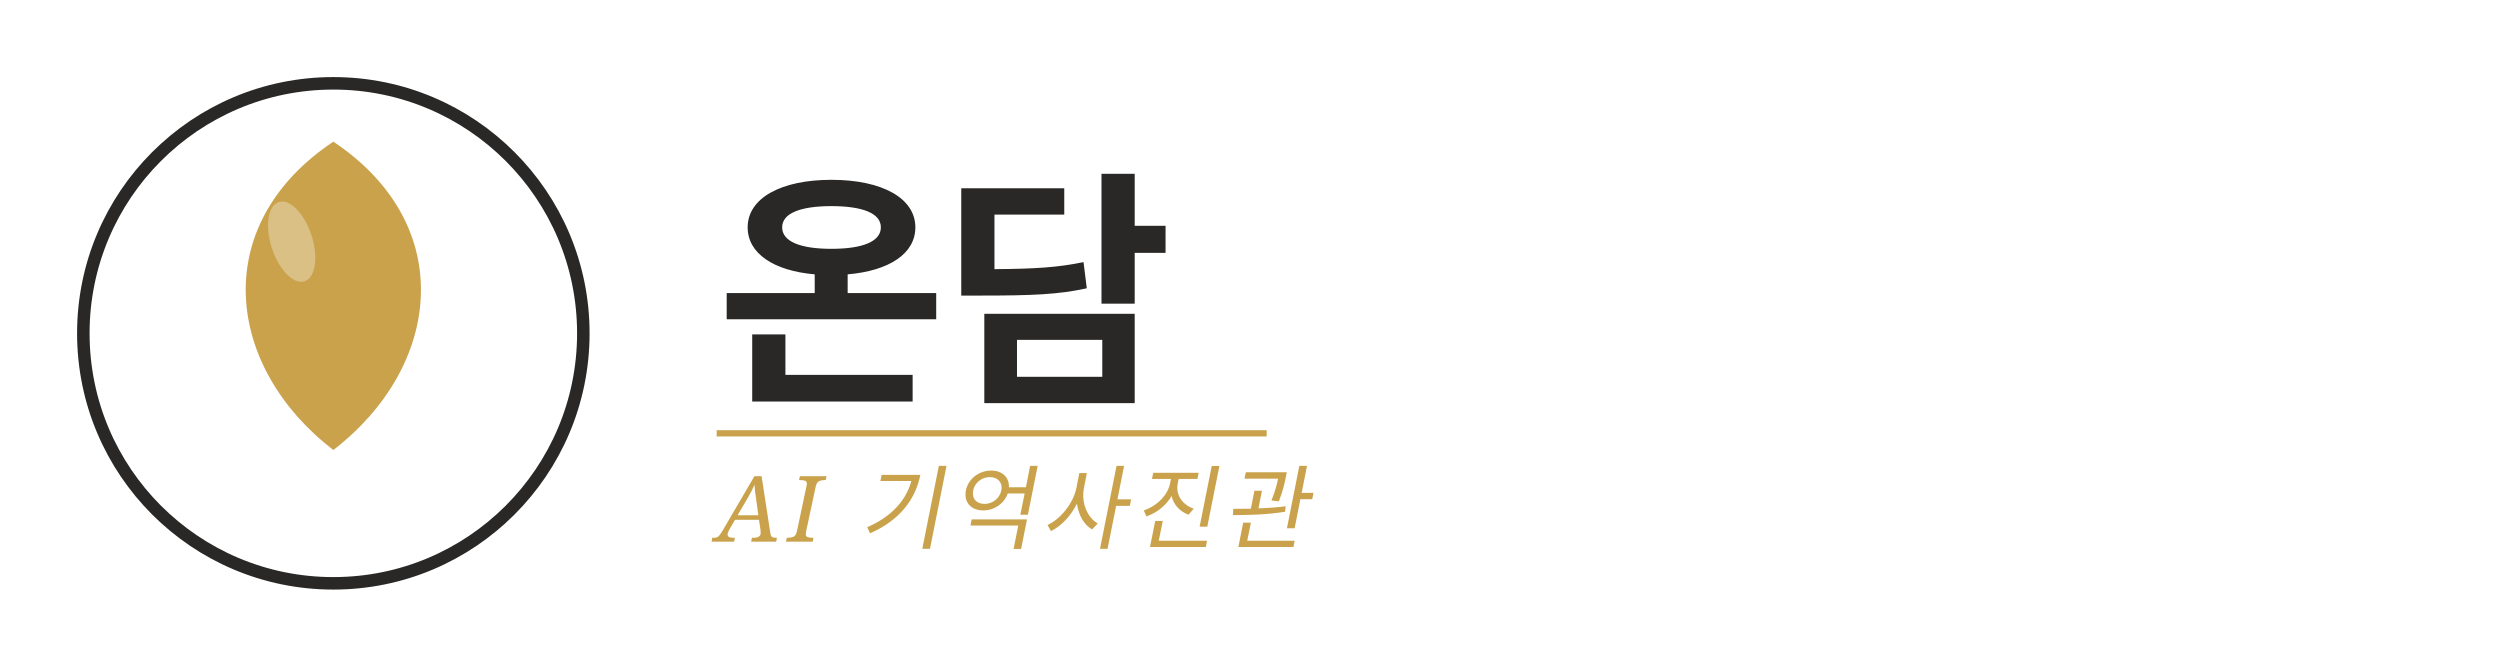
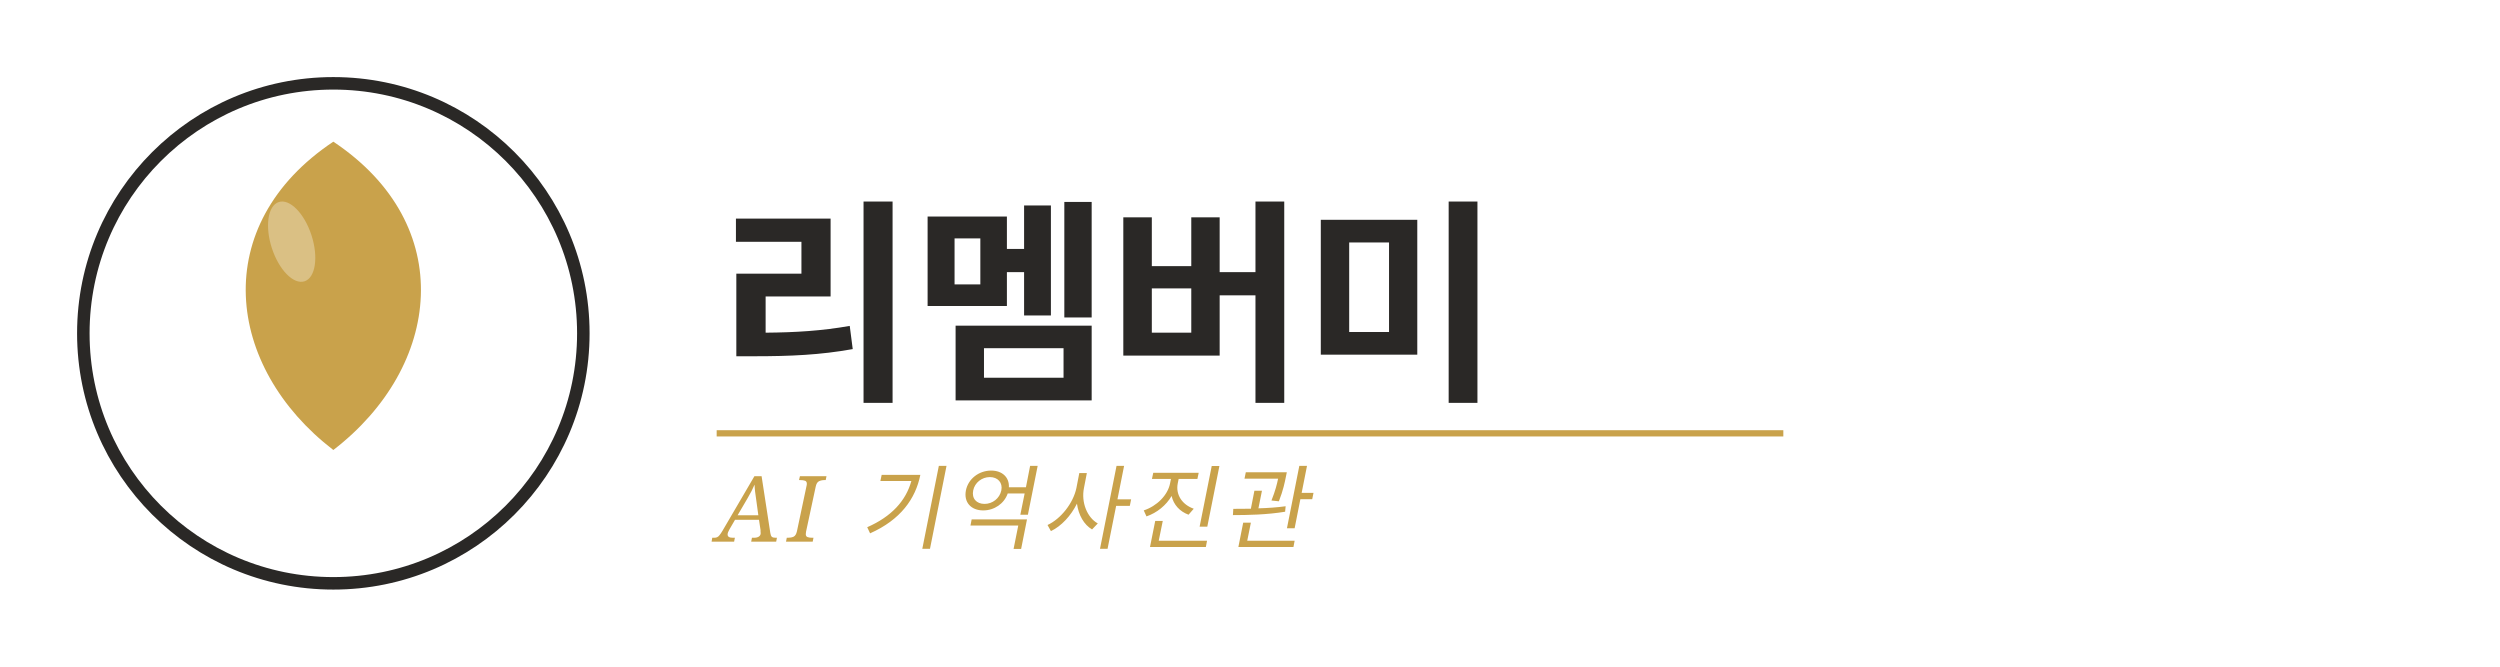
<svg xmlns="http://www.w3.org/2000/svg" viewBox="0 0 300 80" fill="none">
  <circle cx="40" cy="40" r="30" stroke="#2A2826" stroke-width="1.5" fill="none" />
  <path d="M40 17 C55 27 53 44 40 54 C27 44 25 27 40 17Z" fill="#C9A24B" />
  <ellipse cx="35" cy="29" rx="2.5" ry="5" fill="rgba(255,255,255,0.32)" transform="rotate(-18 35 29)" />
-   <text x="86" y="46" font-size="30" font-weight="700" font-family="'Pretendard Serif', 'Noto Serif KR', Georgia, serif" fill="#2A2826" letter-spacing="-0.5">온담</text>
-   <line x1="86" y1="52" x2="152" y2="52" stroke="#C9A24B" stroke-width="0.75" />
+   <text x="86" y="46" font-size="26" font-weight="700" font-family="-apple-system, BlinkMacSystemFont, 'Pretendard', 'Noto Sans KR', sans-serif" fill="#2A2826" letter-spacing="-0.5">리멤버미</text>
+   <line x1="86" y1="52" x2="214" y2="52" stroke="#C9A24B" stroke-width="0.75" />
  <text x="86" y="65" font-size="11" font-style="italic" font-family="'Pretendard Serif', 'Noto Serif KR', Georgia, serif" fill="#C9A24B" letter-spacing="0.8">AI 기억사진관</text>
</svg>
